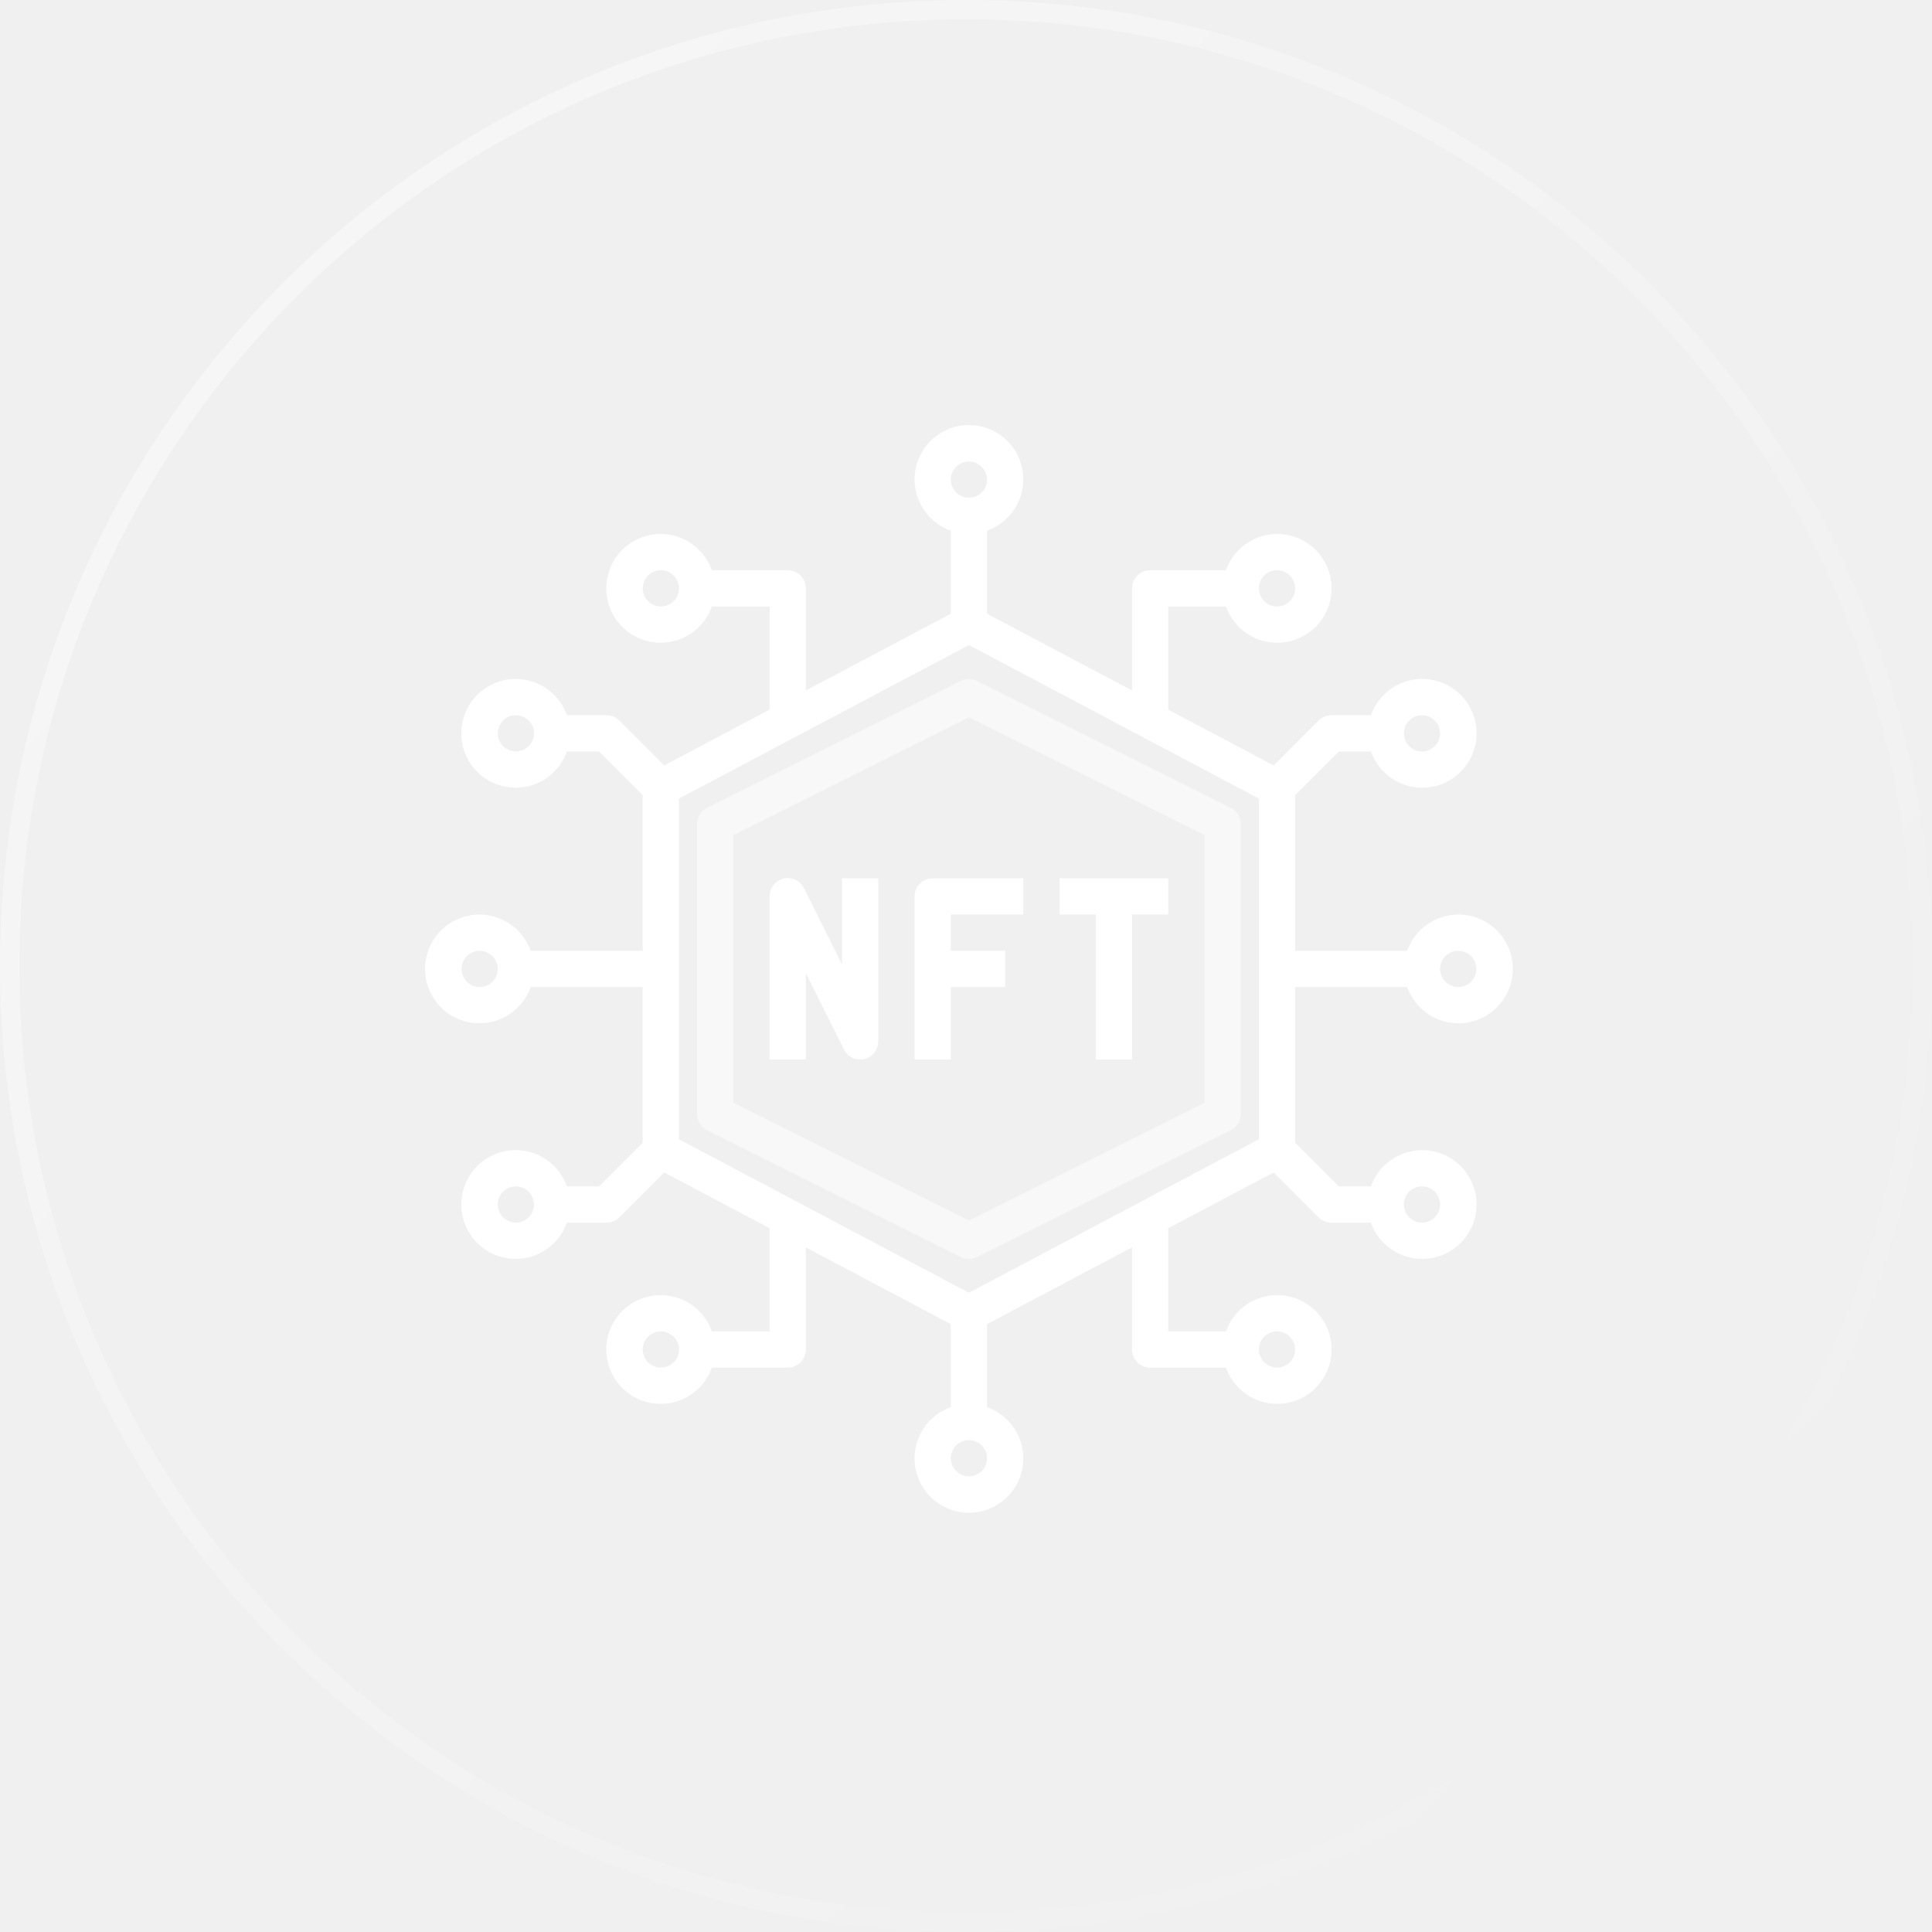
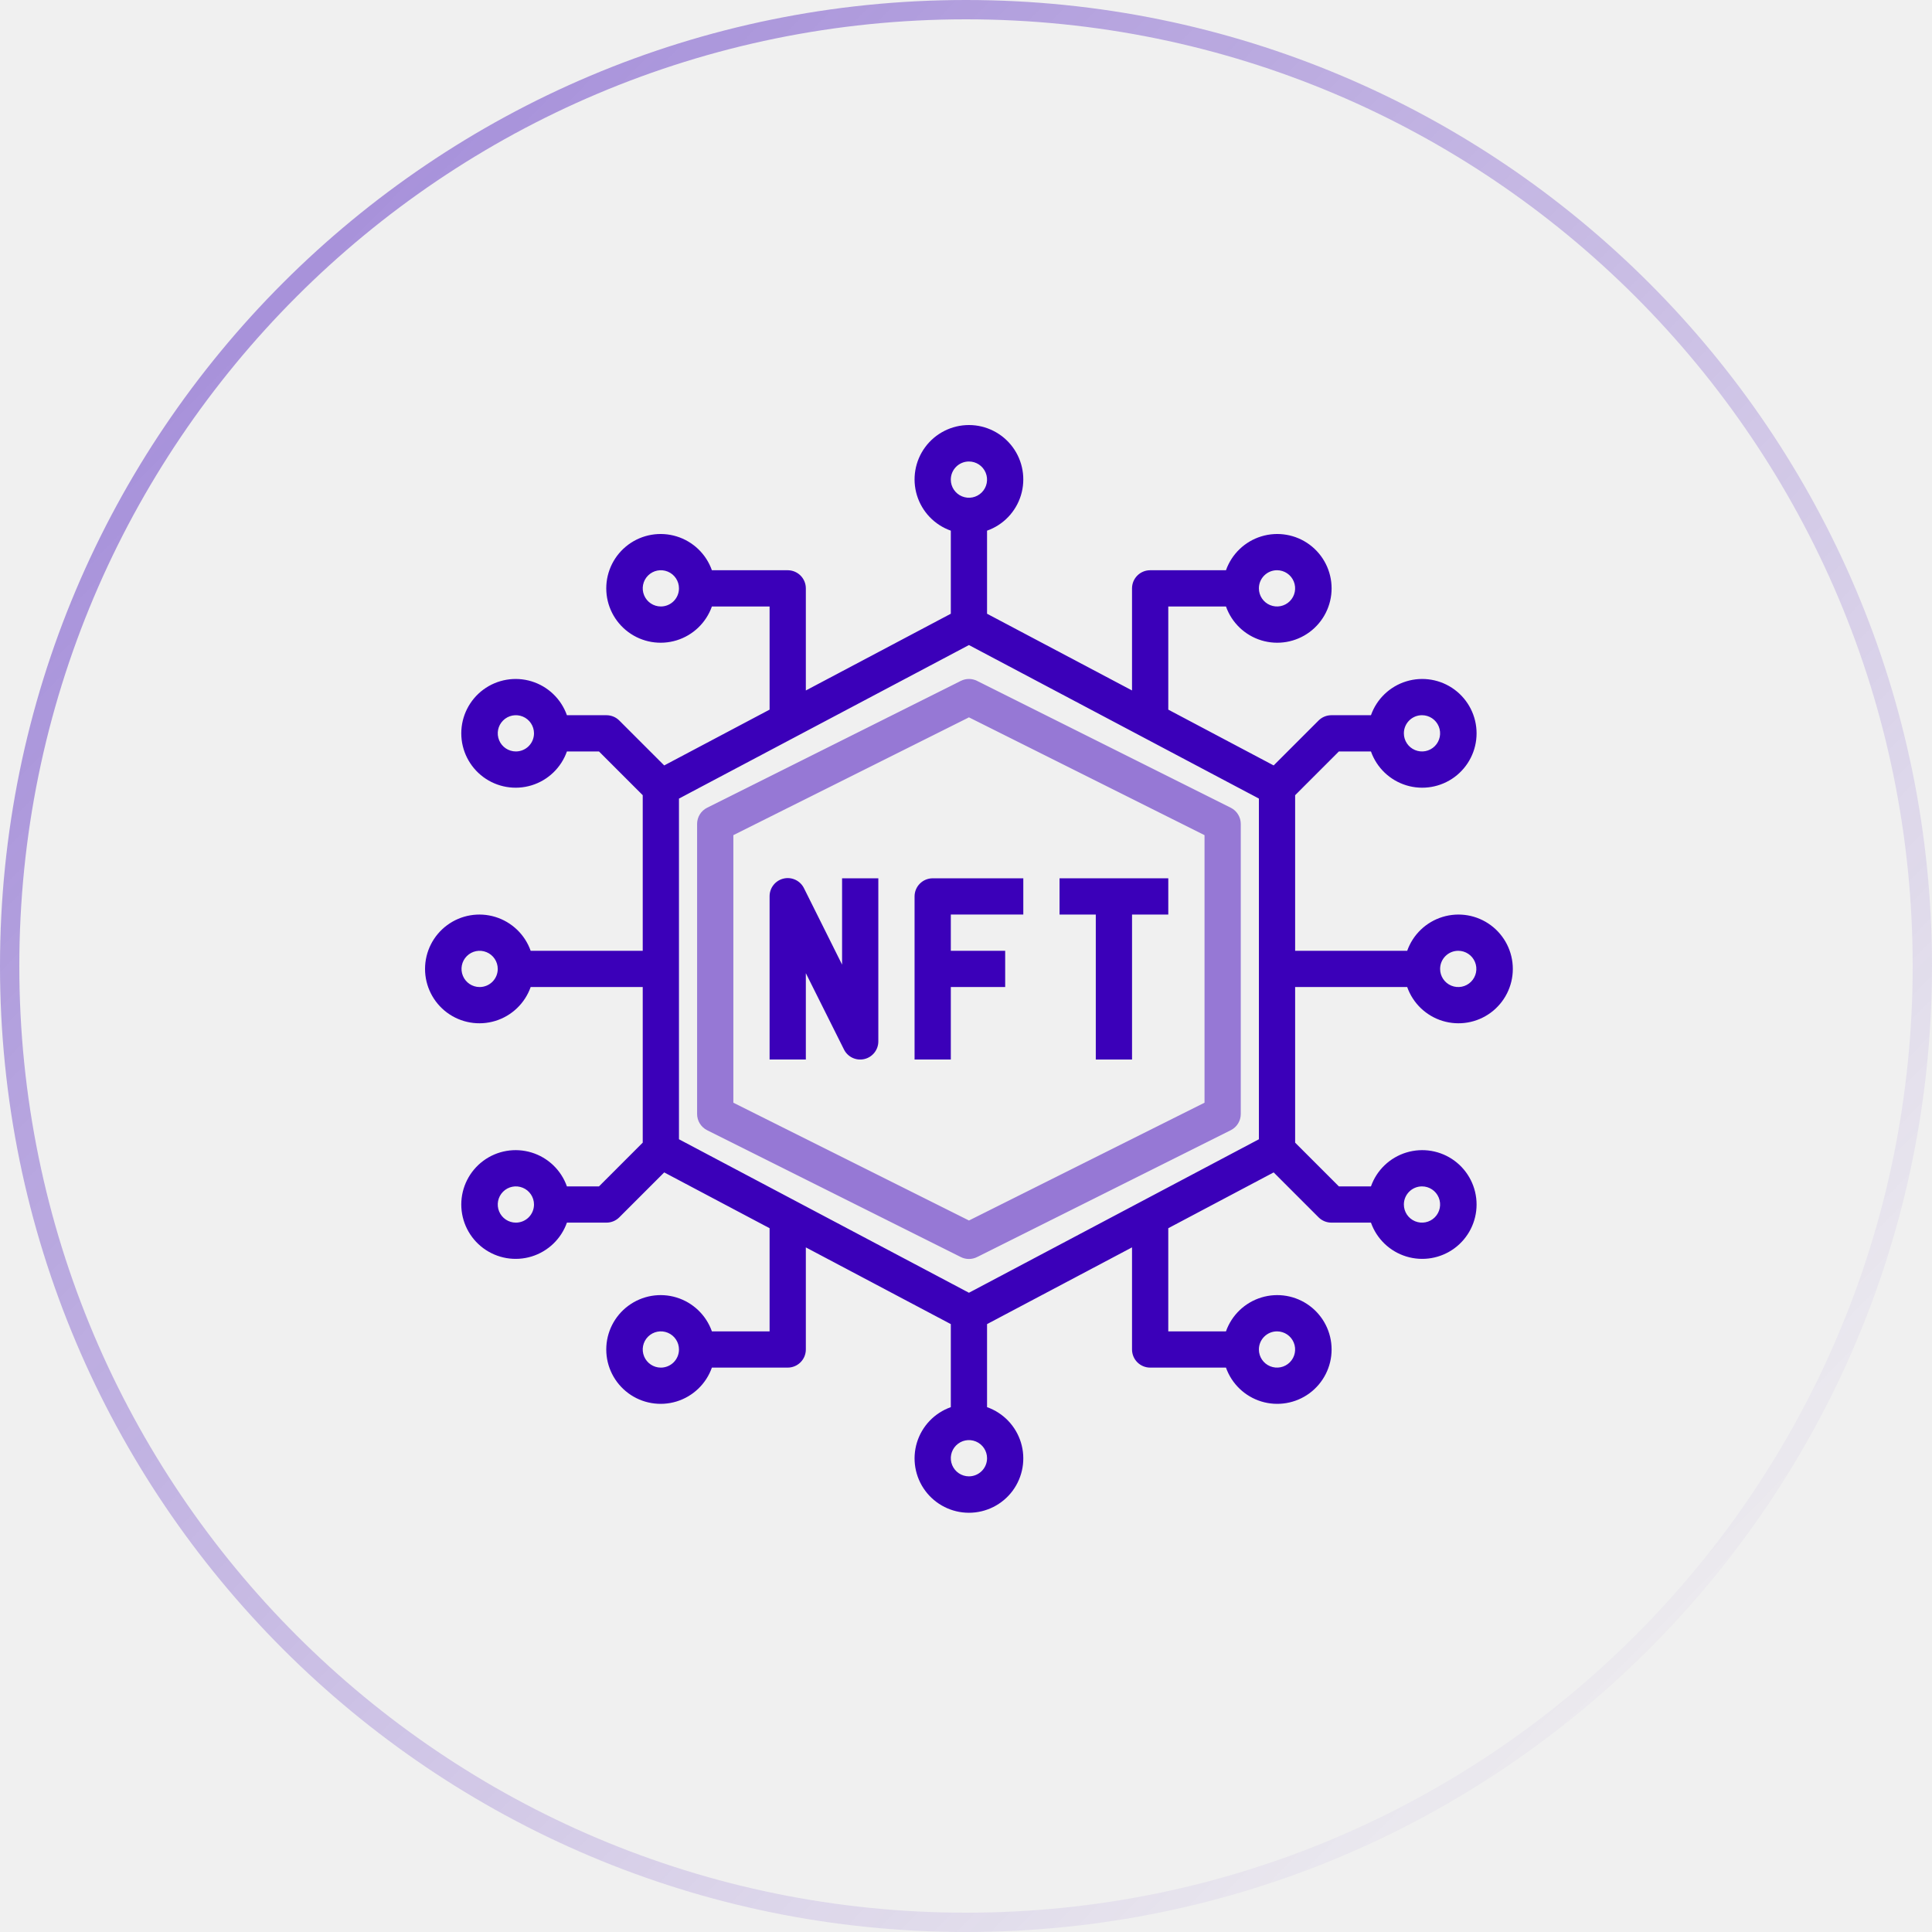
<svg xmlns="http://www.w3.org/2000/svg" width="200" height="200" viewBox="0 0 200 200" fill="none">
-   <rect opacity="0.4" x="1" y="1" width="198" height="198" rx="99" stroke="url(#paint0_linear_254_7928)" stroke-width="2" />
-   <path d="M145.673 102.178C146.267 103.861 147.625 105.162 149.332 105.684C151.038 106.206 152.891 105.889 154.326 104.828C155.76 103.766 156.607 102.087 156.607 100.303C156.607 98.518 155.76 96.84 154.326 95.778C152.891 94.716 151.038 94.399 149.332 94.921C147.625 95.444 146.267 96.744 145.673 98.427H134.072V82.319L138.6 77.791H141.921C142.515 79.473 143.873 80.774 145.58 81.297C147.286 81.818 149.139 81.501 150.574 80.44C152.008 79.378 152.855 77.7 152.855 75.915C152.855 74.13 152.008 72.452 150.574 71.39C149.139 70.329 147.286 70.011 145.58 70.533C143.873 71.056 142.515 72.356 141.921 74.039H137.824C137.326 74.039 136.849 74.237 136.497 74.588L131.848 79.237L120.94 73.461V62.783H126.913C127.507 64.466 128.865 65.766 130.571 66.289C132.277 66.811 134.131 66.493 135.566 65.432C137 64.37 137.847 62.692 137.847 60.907C137.847 59.123 137 57.444 135.566 56.382C134.131 55.321 132.277 55.004 130.571 55.526C128.865 56.048 127.507 57.349 126.913 59.031H119.064C118.028 59.031 117.187 59.871 117.187 60.907V71.475L102.179 63.534V54.934C103.862 54.34 105.163 52.982 105.685 51.276C106.207 49.569 105.89 47.716 104.829 46.281C103.767 44.847 102.088 44 100.304 44C98.519 44 96.841 44.847 95.779 46.281C94.718 47.716 94.4 49.569 94.922 51.276C95.445 52.982 96.745 54.34 98.428 54.934V63.534L83.42 71.478V60.907C83.42 60.41 83.222 59.933 82.87 59.581C82.519 59.229 82.041 59.031 81.544 59.031H73.695C73.1 57.349 71.743 56.048 70.036 55.526C68.33 55.004 66.476 55.321 65.042 56.382C63.607 57.444 62.76 59.123 62.76 60.907C62.76 62.692 63.607 64.37 65.042 65.432C66.476 66.493 68.33 66.811 70.036 66.289C71.743 65.766 73.1 64.466 73.695 62.783H79.668V73.461L68.758 79.237L64.109 74.588H64.11C63.758 74.237 63.281 74.039 62.783 74.039H58.687C58.092 72.356 56.734 71.056 55.028 70.533C53.322 70.011 51.468 70.329 50.033 71.39C48.599 72.452 47.752 74.13 47.752 75.915C47.752 77.7 48.599 79.378 50.033 80.44C51.468 81.501 53.322 81.818 55.028 81.297C56.734 80.774 58.092 79.473 58.687 77.791H62.007L66.535 82.319V98.427H54.934C54.34 96.744 52.982 95.444 51.276 94.921C49.569 94.399 47.716 94.716 46.281 95.778C44.847 96.84 44 98.518 44 100.303C44 102.087 44.847 103.766 46.281 104.828C47.716 105.889 49.569 106.206 51.276 105.684C52.982 105.162 54.34 103.861 54.934 102.178H66.535V118.286L62.007 122.815H58.687C58.092 121.132 56.734 119.831 55.028 119.309C53.322 118.787 51.468 119.104 50.033 120.165C48.599 121.227 47.752 122.906 47.752 124.69C47.752 126.475 48.599 128.153 50.033 129.215C51.468 130.276 53.322 130.594 55.028 130.072C56.734 129.549 58.092 128.249 58.687 126.566H62.783C63.281 126.566 63.758 126.368 64.11 126.017L68.759 121.368L79.668 127.144V137.822H73.695C73.1 136.14 71.742 134.839 70.036 134.316C68.33 133.794 66.476 134.112 65.042 135.173C63.607 136.235 62.76 137.913 62.76 139.698C62.76 141.483 63.607 143.161 65.042 144.223C66.476 145.284 68.33 145.601 70.036 145.08C71.743 144.557 73.1 143.256 73.695 141.574H81.544C82.041 141.574 82.519 141.376 82.87 141.024C83.222 140.673 83.42 140.195 83.42 139.698V129.13L98.428 137.071V145.668C96.745 146.262 95.445 147.62 94.922 149.326C94.4 151.032 94.718 152.886 95.779 154.321C96.841 155.755 98.519 156.601 100.304 156.601C102.088 156.601 103.767 155.755 104.829 154.321C105.89 152.886 106.207 151.032 105.685 149.326C105.163 147.62 103.862 146.262 102.179 145.668V137.071L117.187 129.127V139.698C117.187 140.195 117.385 140.673 117.737 141.024C118.089 141.376 118.566 141.574 119.063 141.574H126.912C127.507 143.256 128.865 144.557 130.571 145.08C132.277 145.601 134.131 145.284 135.566 144.223C137 143.161 137.847 141.483 137.847 139.698C137.847 137.913 137 136.235 135.566 135.173C134.131 134.112 132.277 133.794 130.571 134.316C128.865 134.839 127.507 136.139 126.912 137.822H120.939V127.144L131.849 121.368L136.498 126.017H136.497C136.849 126.368 137.326 126.566 137.824 126.566H141.921C142.515 128.249 143.873 129.549 145.58 130.072C147.286 130.594 149.139 130.276 150.574 129.215C152.008 128.153 152.855 126.475 152.855 124.69C152.855 122.906 152.008 121.227 150.574 120.165C149.139 119.104 147.286 118.787 145.58 119.309C143.873 119.831 142.515 121.132 141.921 122.815H138.6L134.072 118.286V102.178H145.673ZM150.956 98.426C151.715 98.426 152.399 98.884 152.689 99.585C152.979 100.286 152.819 101.092 152.282 101.629C151.746 102.166 150.939 102.326 150.238 102.035C149.537 101.745 149.08 101.061 149.08 100.302C149.08 99.266 149.92 98.426 150.956 98.426ZM147.204 74.038C147.963 74.038 148.647 74.496 148.937 75.197C149.227 75.897 149.067 76.704 148.53 77.241C147.994 77.778 147.187 77.938 146.486 77.647C145.785 77.357 145.328 76.673 145.328 75.914C145.328 74.878 146.168 74.038 147.204 74.038ZM132.196 59.03C132.954 59.03 133.639 59.487 133.928 60.188C134.219 60.889 134.059 61.696 133.522 62.233C132.985 62.77 132.179 62.93 131.478 62.639C130.777 62.349 130.32 61.665 130.32 60.906C130.32 59.87 131.16 59.03 132.196 59.03ZM68.411 62.782C67.653 62.782 66.968 62.325 66.679 61.624C66.388 60.923 66.548 60.116 67.085 59.58C67.622 59.043 68.428 58.883 69.129 59.173C69.83 59.463 70.287 60.147 70.287 60.906C70.287 61.404 70.09 61.881 69.738 62.233C69.386 62.584 68.909 62.782 68.411 62.782ZM53.403 77.79C52.645 77.79 51.96 77.333 51.67 76.632C51.38 75.931 51.54 75.124 52.077 74.588C52.614 74.051 53.42 73.891 54.121 74.181C54.822 74.471 55.279 75.156 55.279 75.914C55.279 76.412 55.082 76.889 54.73 77.241C54.378 77.593 53.901 77.79 53.403 77.79ZM49.651 102.178C48.892 102.178 48.208 101.721 47.919 101.02C47.628 100.319 47.788 99.513 48.325 98.976C48.861 98.439 49.668 98.279 50.369 98.57C51.07 98.859 51.527 99.544 51.527 100.302C51.527 100.8 51.33 101.277 50.978 101.629C50.626 101.981 50.149 102.178 49.651 102.178ZM53.403 126.567C52.645 126.567 51.96 126.109 51.67 125.408C51.38 124.707 51.54 123.901 52.077 123.364C52.614 122.827 53.42 122.667 54.121 122.958C54.822 123.248 55.279 123.932 55.279 124.691C55.279 125.188 55.082 125.665 54.73 126.017C54.378 126.369 53.901 126.567 53.403 126.567ZM68.411 141.575C67.653 141.575 66.968 141.117 66.679 140.416C66.388 139.715 66.548 138.909 67.085 138.372C67.622 137.835 68.428 137.675 69.129 137.966C69.83 138.256 70.287 138.94 70.287 139.699C70.287 140.196 70.09 140.673 69.738 141.025C69.386 141.377 68.909 141.575 68.411 141.575ZM132.196 137.823C132.954 137.823 133.639 138.28 133.928 138.981C134.219 139.682 134.059 140.488 133.522 141.025C132.985 141.562 132.179 141.722 131.478 141.431C130.777 141.142 130.32 140.457 130.32 139.699C130.32 138.663 131.16 137.823 132.196 137.823ZM147.204 122.815C147.963 122.815 148.647 123.272 148.937 123.973C149.227 124.674 149.067 125.48 148.53 126.017C147.994 126.554 147.187 126.714 146.486 126.423C145.785 126.134 145.328 125.449 145.328 124.691C145.328 123.655 146.168 122.815 147.204 122.815ZM100.304 47.774C101.062 47.774 101.747 48.231 102.036 48.932C102.327 49.633 102.167 50.44 101.63 50.977C101.093 51.514 100.287 51.673 99.586 51.383C98.885 51.093 98.427 50.409 98.427 49.65C98.427 48.614 99.267 47.774 100.304 47.774ZM100.304 152.831C99.545 152.831 98.861 152.373 98.571 151.672C98.28 150.971 98.44 150.165 98.977 149.628C99.514 149.091 100.32 148.931 101.021 149.222C101.722 149.512 102.18 150.196 102.18 150.955C102.18 151.452 101.982 151.93 101.63 152.281C101.278 152.633 100.801 152.831 100.304 152.831V152.831ZM130.32 117.937L100.304 133.825L70.287 117.937V82.668L100.304 66.776L130.32 82.668V117.937Z" fill="white" />
-   <path opacity="0.5" d="M99.465 70.484L73.201 83.616C72.564 83.934 72.163 84.584 72.163 85.295V115.311C72.159 116.025 72.562 116.68 73.201 116.999L99.465 130.131C99.993 130.395 100.614 130.395 101.142 130.131L127.406 116.999C128.045 116.68 128.448 116.025 128.444 115.311V85.295C128.444 84.584 128.042 83.934 127.406 83.616L101.142 70.484C100.614 70.22 99.993 70.22 99.465 70.484V70.484ZM124.691 86.454V114.152L100.303 126.346L75.915 114.152V86.454L100.303 74.26L124.691 86.454Z" fill="white" />
-   <path d="M87.171 99.858L83.232 91.959C82.849 91.168 81.969 90.749 81.114 90.95C80.258 91.152 79.657 91.919 79.667 92.797V109.681H83.419V100.744L87.368 108.645V108.644C87.757 109.423 88.63 109.833 89.478 109.633C90.325 109.434 90.924 108.676 90.923 107.805V90.921H87.171V99.858Z" fill="white" />
-   <path d="M94.675 92.798V109.682H98.427V102.178H104.055V98.426H98.427V94.674H105.931V90.922H96.551C95.515 90.922 94.675 91.762 94.675 92.798Z" fill="white" />
-   <path d="M113.435 109.682H117.187V94.674H120.939V90.922H109.683V94.674H113.435V109.682Z" fill="white" />
+   <rect opacity="0.4" x="1" y="1" width="198" height="198" rx="99" stroke="url(#paint0_linear_523_6521)" stroke-width="2" />
+   <path d="M145.673 102.178C146.267 103.861 147.625 105.162 149.332 105.684C151.038 106.206 152.891 105.889 154.326 104.828C155.76 103.766 156.607 102.087 156.607 100.303C156.607 98.518 155.76 96.84 154.326 95.778C152.891 94.716 151.038 94.399 149.332 94.921C147.625 95.444 146.267 96.744 145.673 98.427H134.072V82.319L138.6 77.791H141.921C142.515 79.473 143.873 80.774 145.58 81.297C147.286 81.818 149.139 81.501 150.574 80.44C152.008 79.378 152.855 77.7 152.855 75.915C152.855 74.13 152.008 72.452 150.574 71.39C149.139 70.329 147.286 70.011 145.58 70.533C143.873 71.056 142.515 72.356 141.921 74.039H137.824C137.326 74.039 136.849 74.237 136.497 74.588L131.848 79.237L120.94 73.461V62.783H126.913C127.507 64.466 128.865 65.766 130.571 66.289C132.277 66.811 134.131 66.493 135.566 65.432C137 64.37 137.847 62.692 137.847 60.907C137.847 59.123 137 57.444 135.566 56.382C134.131 55.321 132.277 55.004 130.571 55.526C128.865 56.048 127.507 57.349 126.913 59.031H119.064C118.028 59.031 117.187 59.871 117.187 60.907V71.475L102.179 63.534V54.934C103.862 54.34 105.163 52.982 105.685 51.276C106.207 49.569 105.89 47.716 104.829 46.281C103.767 44.847 102.088 44 100.304 44C98.519 44 96.841 44.847 95.779 46.281C94.718 47.716 94.4 49.569 94.922 51.276C95.445 52.982 96.745 54.34 98.428 54.934V63.534L83.42 71.478V60.907C83.42 60.41 83.222 59.933 82.87 59.581C82.519 59.229 82.041 59.031 81.544 59.031H73.695C73.1 57.349 71.743 56.048 70.036 55.526C68.33 55.004 66.476 55.321 65.042 56.382C63.607 57.444 62.76 59.123 62.76 60.907C62.76 62.692 63.607 64.37 65.042 65.432C66.476 66.493 68.33 66.811 70.036 66.289C71.743 65.766 73.1 64.466 73.695 62.783H79.668V73.461L68.758 79.237L64.109 74.588H64.11C63.758 74.237 63.281 74.039 62.783 74.039H58.687C58.092 72.356 56.734 71.056 55.028 70.533C53.322 70.011 51.468 70.329 50.033 71.39C48.599 72.452 47.752 74.13 47.752 75.915C47.752 77.7 48.599 79.378 50.033 80.44C51.468 81.501 53.322 81.818 55.028 81.297C56.734 80.774 58.092 79.473 58.687 77.791H62.007L66.535 82.319V98.427H54.934C54.34 96.744 52.982 95.444 51.276 94.921C49.569 94.399 47.716 94.716 46.281 95.778C44.847 96.84 44 98.518 44 100.303C44 102.087 44.847 103.766 46.281 104.828C47.716 105.889 49.569 106.206 51.276 105.684C52.982 105.162 54.34 103.861 54.934 102.178H66.535V118.286L62.007 122.815H58.687C58.092 121.132 56.734 119.831 55.028 119.309C53.322 118.787 51.468 119.104 50.033 120.165C48.599 121.227 47.752 122.906 47.752 124.69C47.752 126.475 48.599 128.153 50.033 129.215C51.468 130.276 53.322 130.594 55.028 130.072C56.734 129.549 58.092 128.249 58.687 126.566H62.783C63.281 126.566 63.758 126.368 64.11 126.017L68.759 121.368L79.668 127.144V137.822H73.695C73.1 136.14 71.742 134.839 70.036 134.316C68.33 133.794 66.476 134.112 65.042 135.173C63.607 136.235 62.76 137.913 62.76 139.698C62.76 141.483 63.607 143.161 65.042 144.223C66.476 145.284 68.33 145.601 70.036 145.08C71.743 144.557 73.1 143.256 73.695 141.574H81.544C82.041 141.574 82.519 141.376 82.87 141.024C83.222 140.673 83.42 140.195 83.42 139.698V129.13L98.428 137.071V145.668C96.745 146.262 95.445 147.62 94.922 149.326C94.4 151.032 94.718 152.886 95.779 154.321C96.841 155.755 98.519 156.601 100.304 156.601C102.088 156.601 103.767 155.755 104.829 154.321C105.89 152.886 106.207 151.032 105.685 149.326C105.163 147.62 103.862 146.262 102.179 145.668V137.071L117.187 129.127V139.698C117.187 140.195 117.385 140.673 117.737 141.024C118.089 141.376 118.566 141.574 119.063 141.574H126.912C127.507 143.256 128.865 144.557 130.571 145.08C132.277 145.601 134.131 145.284 135.566 144.223C137 143.161 137.847 141.483 137.847 139.698C137.847 137.913 137 136.235 135.566 135.173C134.131 134.112 132.277 133.794 130.571 134.316C128.865 134.839 127.507 136.139 126.912 137.822H120.939V127.144L131.849 121.368L136.498 126.017H136.497C136.849 126.368 137.326 126.566 137.824 126.566H141.921C142.515 128.249 143.873 129.549 145.58 130.072C147.286 130.594 149.139 130.276 150.574 129.215C152.008 128.153 152.855 126.475 152.855 124.69C152.855 122.906 152.008 121.227 150.574 120.165C149.139 119.104 147.286 118.787 145.58 119.309C143.873 119.831 142.515 121.132 141.921 122.815H138.6L134.072 118.286V102.178H145.673ZM150.956 98.426C151.715 98.426 152.399 98.884 152.689 99.585C152.979 100.286 152.819 101.092 152.282 101.629C151.746 102.166 150.939 102.326 150.238 102.035C149.537 101.745 149.08 101.061 149.08 100.302C149.08 99.266 149.92 98.426 150.956 98.426ZM147.204 74.038C147.963 74.038 148.647 74.496 148.937 75.197C149.227 75.897 149.067 76.704 148.53 77.241C147.994 77.778 147.187 77.938 146.486 77.647C145.785 77.357 145.328 76.673 145.328 75.914C145.328 74.878 146.168 74.038 147.204 74.038ZM132.196 59.03C132.954 59.03 133.639 59.487 133.928 60.188C134.219 60.889 134.059 61.696 133.522 62.233C132.985 62.77 132.179 62.93 131.478 62.639C130.777 62.349 130.32 61.665 130.32 60.906C130.32 59.87 131.16 59.03 132.196 59.03ZM68.411 62.782C67.653 62.782 66.968 62.325 66.679 61.624C66.388 60.923 66.548 60.116 67.085 59.58C67.622 59.043 68.428 58.883 69.129 59.173C69.83 59.463 70.287 60.147 70.287 60.906C70.287 61.404 70.09 61.881 69.738 62.233C69.386 62.584 68.909 62.782 68.411 62.782ZM53.403 77.79C52.645 77.79 51.96 77.333 51.67 76.632C51.38 75.931 51.54 75.124 52.077 74.588C52.614 74.051 53.42 73.891 54.121 74.181C54.822 74.471 55.279 75.156 55.279 75.914C55.279 76.412 55.082 76.889 54.73 77.241C54.378 77.593 53.901 77.79 53.403 77.79ZM49.651 102.178C48.892 102.178 48.208 101.721 47.919 101.02C47.628 100.319 47.788 99.513 48.325 98.976C48.861 98.439 49.668 98.279 50.369 98.57C51.07 98.859 51.527 99.544 51.527 100.302C51.527 100.8 51.33 101.277 50.978 101.629C50.626 101.981 50.149 102.178 49.651 102.178ZM53.403 126.567C52.645 126.567 51.96 126.109 51.67 125.408C51.38 124.707 51.54 123.901 52.077 123.364C52.614 122.827 53.42 122.667 54.121 122.958C54.822 123.248 55.279 123.932 55.279 124.691C55.279 125.188 55.082 125.665 54.73 126.017C54.378 126.369 53.901 126.567 53.403 126.567ZM68.411 141.575C67.653 141.575 66.968 141.117 66.679 140.416C66.388 139.715 66.548 138.909 67.085 138.372C67.622 137.835 68.428 137.675 69.129 137.966C69.83 138.256 70.287 138.94 70.287 139.699C70.287 140.196 70.09 140.673 69.738 141.025C69.386 141.377 68.909 141.575 68.411 141.575ZM132.196 137.823C132.954 137.823 133.639 138.28 133.928 138.981C134.219 139.682 134.059 140.488 133.522 141.025C132.985 141.562 132.179 141.722 131.478 141.431C130.777 141.142 130.32 140.457 130.32 139.699C130.32 138.663 131.16 137.823 132.196 137.823ZM147.204 122.815C147.963 122.815 148.647 123.272 148.937 123.973C149.227 124.674 149.067 125.48 148.53 126.017C147.994 126.554 147.187 126.714 146.486 126.423C145.785 126.134 145.328 125.449 145.328 124.691C145.328 123.655 146.168 122.815 147.204 122.815ZM100.304 47.774C101.062 47.774 101.747 48.231 102.036 48.932C102.327 49.633 102.167 50.44 101.63 50.977C101.093 51.514 100.287 51.673 99.586 51.383C98.885 51.093 98.427 50.409 98.427 49.65C98.427 48.614 99.267 47.774 100.304 47.774ZM100.304 152.831C99.545 152.831 98.861 152.373 98.571 151.672C98.28 150.971 98.44 150.165 98.977 149.628C99.514 149.091 100.32 148.931 101.021 149.222C101.722 149.512 102.18 150.196 102.18 150.955C102.18 151.452 101.982 151.93 101.63 152.281C101.278 152.633 100.801 152.831 100.304 152.831ZM130.32 117.937L100.304 133.825L70.287 117.937V82.668L100.304 66.776L130.32 82.668V117.937Z" fill="#3B00B9" />
+   <path opacity="0.5" d="M99.466 70.484L73.202 83.616C72.565 83.934 72.164 84.584 72.164 85.295V115.311C72.16 116.025 72.563 116.68 73.202 116.999L99.466 130.131C99.993 130.395 100.615 130.395 101.143 130.131L127.407 116.999C128.046 116.68 128.449 116.025 128.444 115.311V85.295C128.444 84.584 128.043 83.934 127.407 83.616L101.143 70.484C100.615 70.22 99.993 70.22 99.466 70.484ZM124.692 86.454V114.152L100.304 126.346L75.916 114.152V86.454L100.304 74.26L124.692 86.454Z" fill="#3B00B9" />
+   <path d="M87.172 99.858L83.233 91.959C82.85 91.168 81.97 90.749 81.115 90.95C80.259 91.152 79.658 91.919 79.668 92.797V109.681H83.42V100.744L87.369 108.645V108.644C87.758 109.424 88.631 109.833 89.479 109.633C90.326 109.434 90.925 108.676 90.924 107.805V90.921H87.172V99.858Z" fill="#3B00B9" />
+   <path d="M94.676 92.798V109.682H98.428V102.178H104.056V98.426H98.428V94.674H105.932V90.922H96.552C95.516 90.922 94.676 91.762 94.676 92.798Z" fill="#3B00B9" />
+   <path d="M113.436 109.682H117.188V94.674H120.94V90.922H109.684V94.674H113.436V109.682Z" fill="#3B00B9" />
  <defs>
-     <linearGradient id="paint0_linear_254_7928" x1="29.5" y1="24" x2="184" y2="176" gradientUnits="userSpaceOnUse">
-       <stop stop-color="white" />
-       <stop offset="1" stop-color="white" stop-opacity="0" />
+     <linearGradient id="paint0_linear_523_6521" x1="29.5" y1="24" x2="184" y2="176" gradientUnits="userSpaceOnUse">
+       <stop stop-color="#3700B9" />
+       <stop offset="1" stop-color="#3B00B9" stop-opacity="0" />
    </linearGradient>
  </defs>
</svg>
